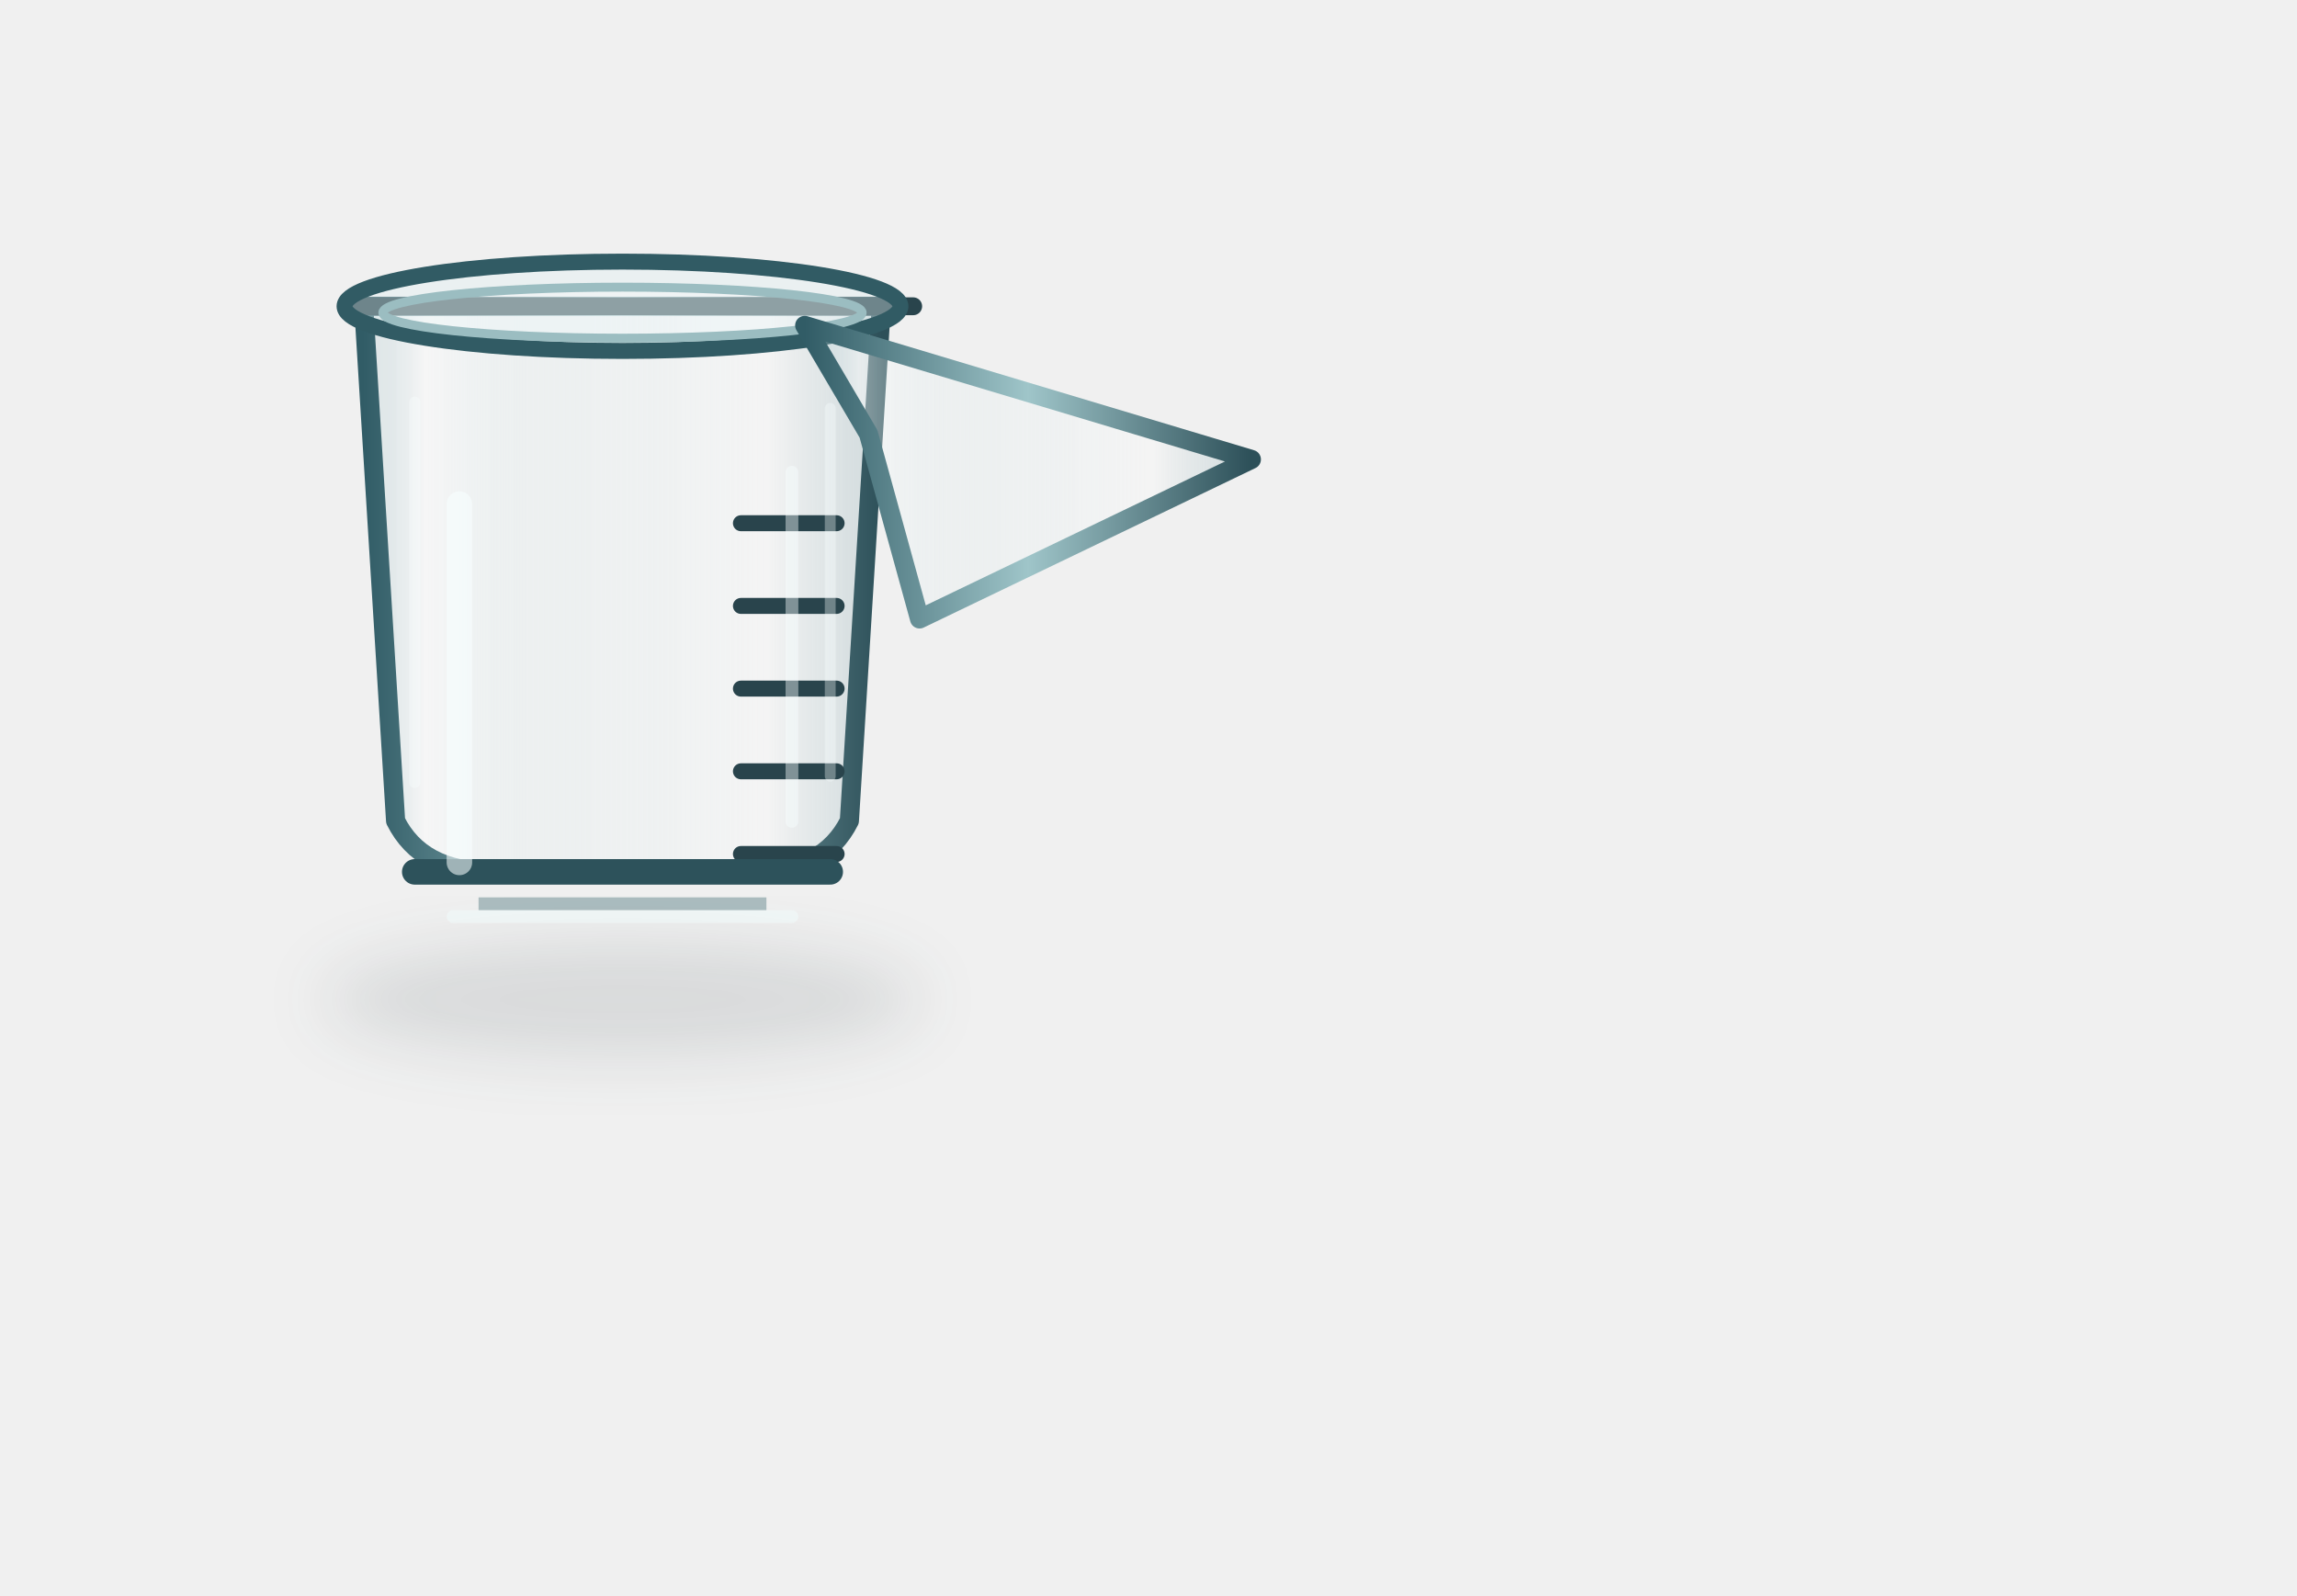
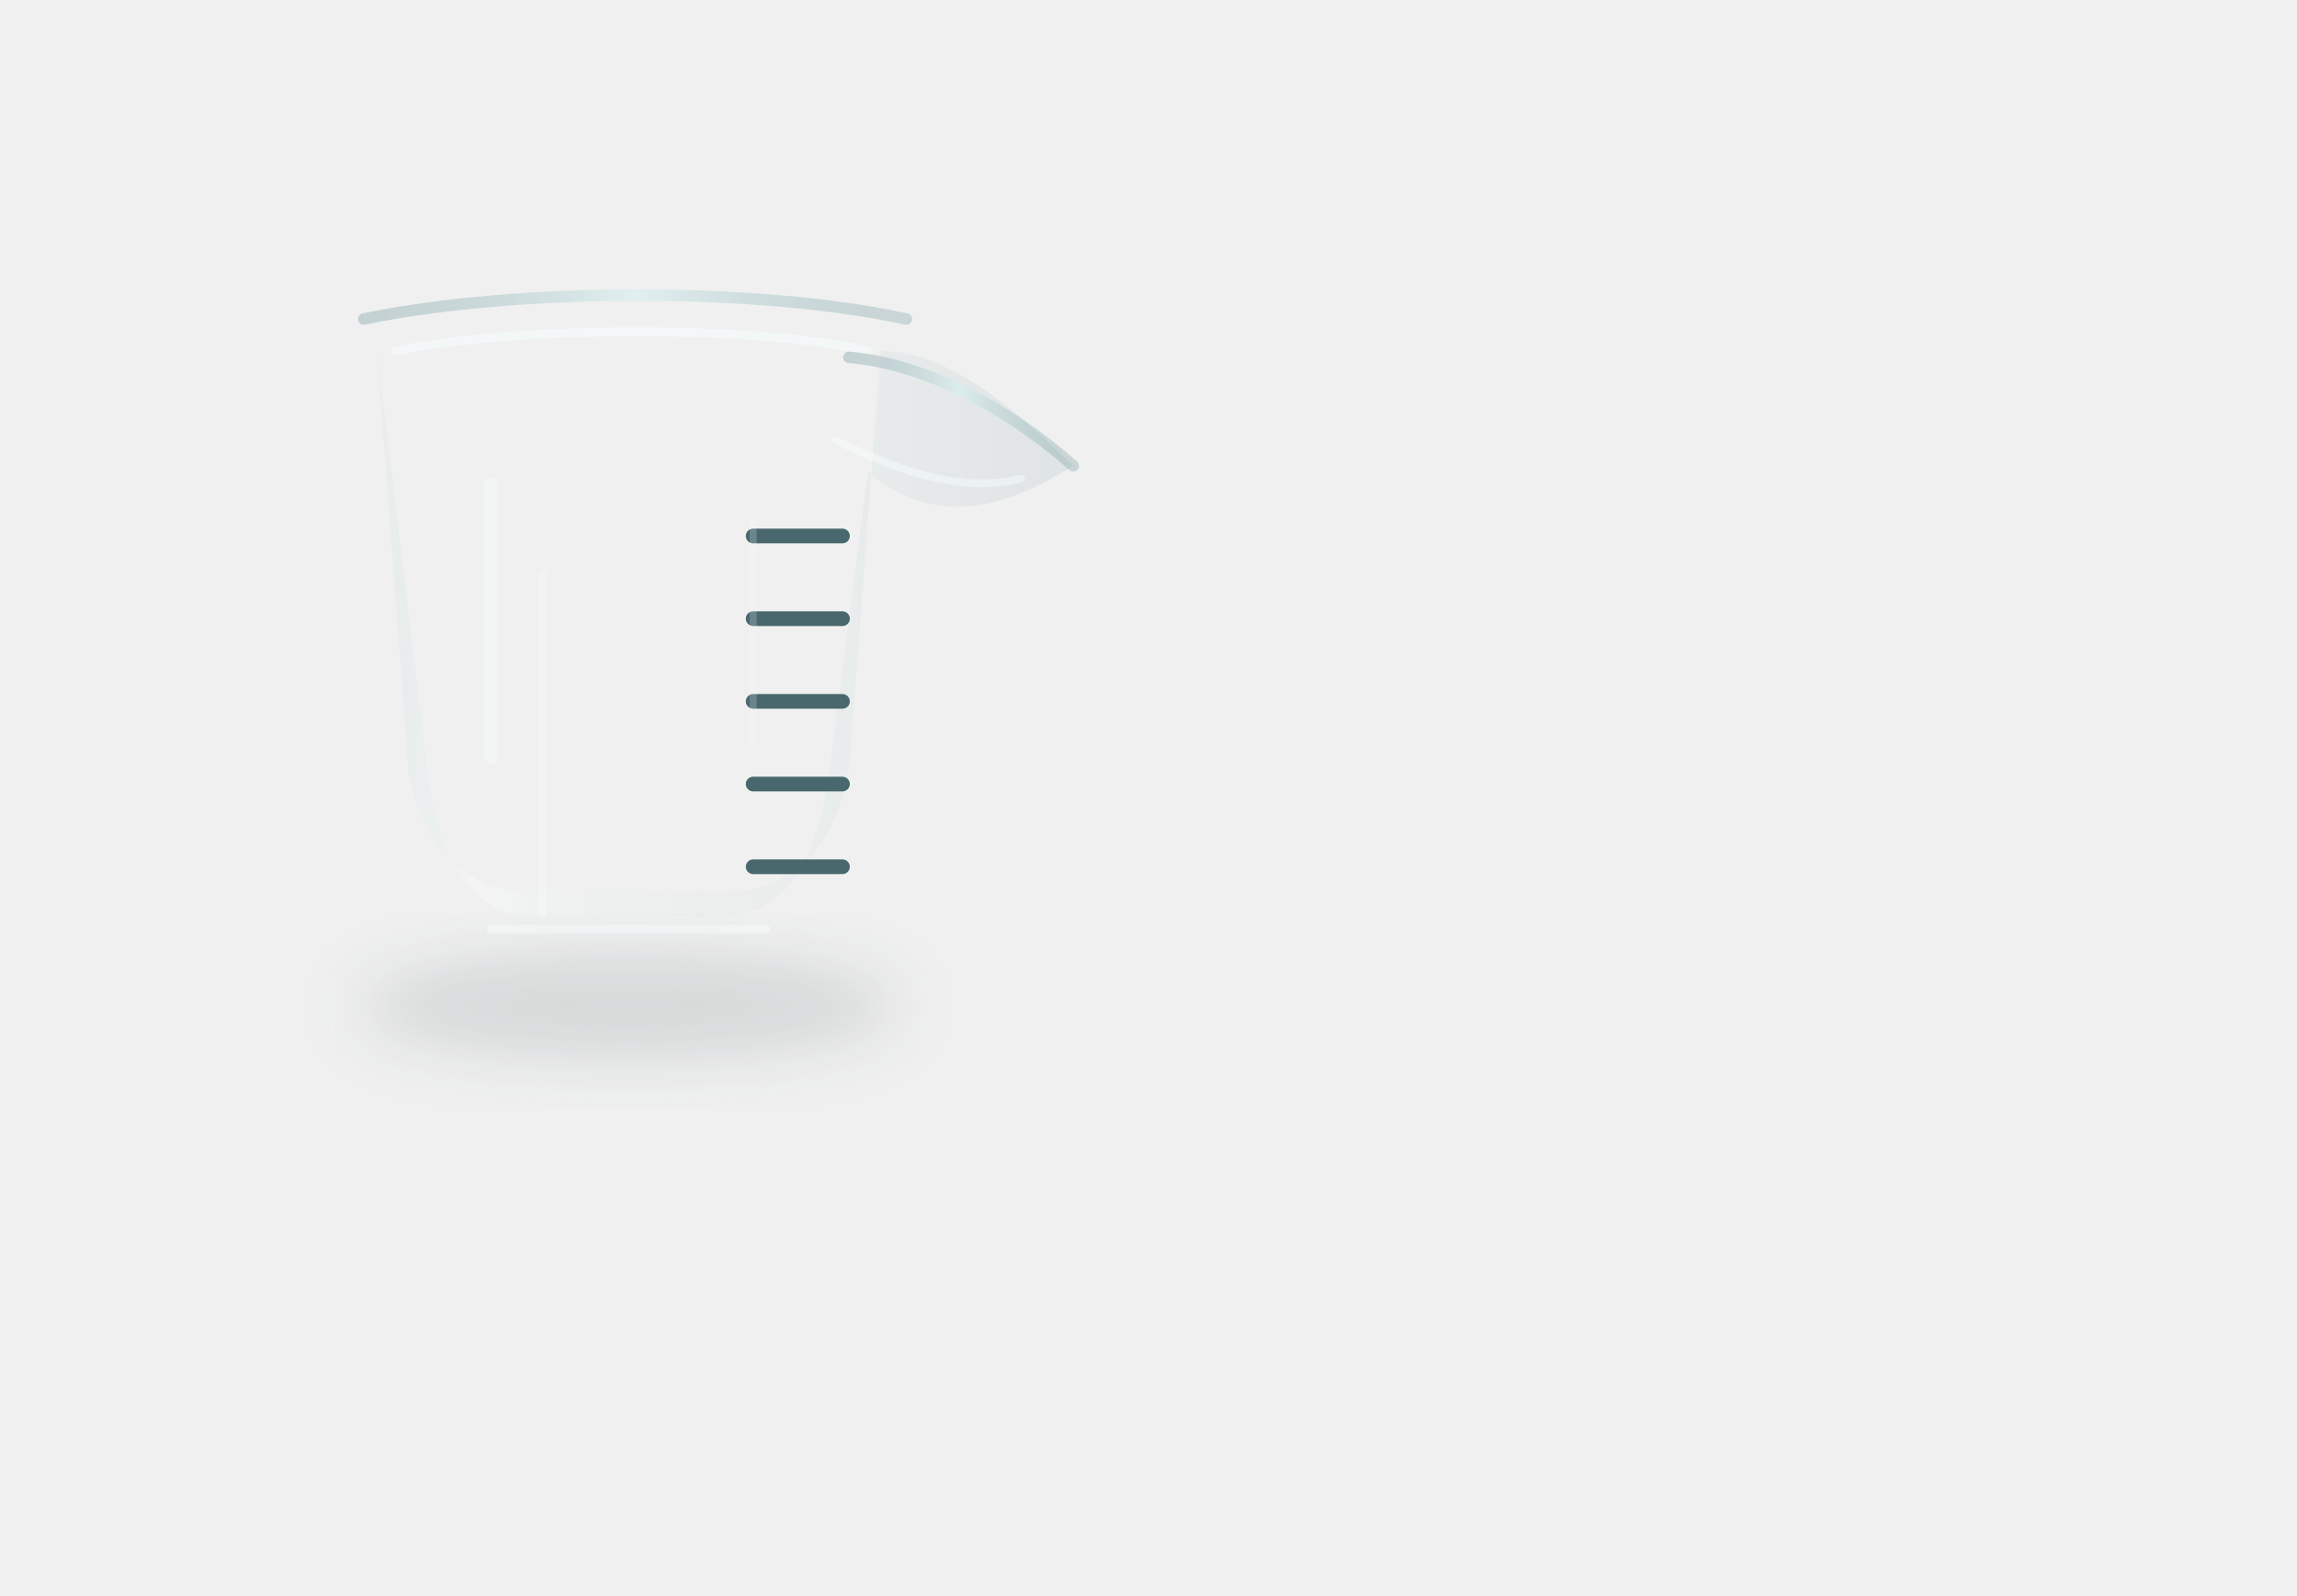
- <svg xmlns="http://www.w3.org/2000/svg" viewBox="35 12 360 250" data-asset-id="beaker-100ml" data-specification-id="beaker-100ml" data-family-id="beaker" data-capacity-ml="100" data-dimensions-mm="52 72 52" data-lod="thumbnail" data-coordinate-unit="mm" data-visual-role="apparatus-geometry" data-view-mode="catalog-preview" data-measurement-qualified="false" role="img" aria-labelledby="title desc">
+ <svg xmlns="http://www.w3.org/2000/svg" viewBox="35 12 360 250" data-asset-id="beaker-100ml" data-specification-id="beaker-100ml" data-family-id="beaker" data-capacity-ml="100" data-dimensions-mm="52 72 52" data-material-profile="open-borosilicate-vessel" data-lod="thumbnail" data-lod-detail="identity" data-coordinate-unit="mm" data-visual-role="apparatus-geometry" data-view-mode="catalog-preview" data-measurement-qualified="false" data-anatomy="straight-wall-body|open-rim|integrated-pour-spout|interior-cavity|graduation-marks|flat-contact-foot" role="img" aria-labelledby="beaker-100ml-thumbnail-title beaker-100ml-thumbnail-desc">
  <defs>
    <linearGradient id="beaker-100ml-glass" x1="0" x2="1" y1="0" y2="0">
-       <stop offset="0" stop-color="#8ab5bf" stop-opacity=".16" />
-       <stop offset=".12" stop-color="#ffffff" stop-opacity=".42" />
-       <stop offset=".32" stop-color="#d7eef1" stop-opacity=".12" />
-       <stop offset=".78" stop-color="#ffffff" stop-opacity=".30" />
-       <stop offset="1" stop-color="#5d8b95" stop-opacity=".20" />
+       <stop offset="0" stop-color="#a9cbd0" stop-opacity=".10" />
+       <stop offset=".14" stop-color="#ffffff" stop-opacity=".28" />
+       <stop offset=".42" stop-color="#d5ebec" stop-opacity=".08" />
+       <stop offset="1" stop-color="#72969a" stop-opacity=".14" />
    </linearGradient>
-     <linearGradient id="beaker-100ml-glass-edge" x1="0" x2="1">
-       <stop offset="0" stop-color="#315c66" />
-       <stop offset=".5" stop-color="#9fc5c9" />
-       <stop offset="1" stop-color="#2d5059" />
+     <linearGradient id="beaker-100ml-edge" x1="0" x2="1">
+       <stop offset="0" stop-color="#70979b" stop-opacity=".34" />
+       <stop offset=".5" stop-color="#d9eff0" stop-opacity=".62" />
+       <stop offset="1" stop-color="#70979b" stop-opacity=".30" />
    </linearGradient>
-     <linearGradient id="beaker-100ml-steel" x1="0" x2="1">
-       <stop offset="0" stop-color="#26353b" />
-       <stop offset=".18" stop-color="#7c9298" />
-       <stop offset=".40" stop-color="#e2eaeb" />
-       <stop offset=".58" stop-color="#71848a" />
-       <stop offset="1" stop-color="#1e292e" />
+     <linearGradient id="beaker-100ml-ptfe" x1="0" x2="1">
+       <stop offset="0" stop-color="#d5d8d3" />
+       <stop offset=".42" stop-color="#f5f4ea" />
+       <stop offset="1" stop-color="#9da49d" />
    </linearGradient>
    <linearGradient id="beaker-100ml-rubber" x1="0" x2="1">
-       <stop offset="0" stop-color="#192328" />
-       <stop offset=".45" stop-color="#59686b" />
-       <stop offset="1" stop-color="#11191d" />
+       <stop offset="0" stop-color="#3d4a4a" />
+       <stop offset=".5" stop-color="#8a9890" />
+       <stop offset="1" stop-color="#253131" />
    </linearGradient>
    <filter id="beaker-100ml-shadow" x="-30%" y="-40%" width="160%" height="190%">
      <feGaussianBlur stdDeviation="5" />
    </filter>
-     <style>
-       .edge { stroke: url(#beaker-100ml-glass-edge); stroke-linejoin: round; }
-       .glass-fill { fill: url(#beaker-100ml-glass); }
-       .steel-fill { fill: url(#beaker-100ml-steel); }
-       .rubber-fill { fill: url(#beaker-100ml-rubber); }
-       .detail { stroke: #29444c; stroke-linecap: round; stroke-linejoin: round; }
-       .highlight { stroke: #f8ffff; stroke-linecap: round; fill: none; }
-     </style>
+     <style>.glass-fill{fill:url(#beaker-100ml-glass)}.glass-edge{fill:none;stroke:url(#beaker-100ml-edge);stroke-linecap:round;stroke-linejoin:round}.detail{stroke:#49686d;stroke-linecap:round;stroke-linejoin:round;fill:none}.highlight{stroke:#f7ffff;stroke-linecap:round;stroke-linejoin:round;fill:none}.ptfe-fill{fill:url(#beaker-100ml-ptfe)}.rubber-fill{fill:url(#beaker-100ml-rubber)}</style>
  </defs>
  <g data-layer="shadow">
-     <ellipse cx="132.56" cy="168.64" rx="47.05" ry="9" fill="#203137" opacity=".12" filter="url(#beaker-100ml-shadow)" />
+     <ellipse cx="133.52" cy="169.64" rx="42.68" ry="8" fill="#203137" opacity=".13" filter="url(#beaker-100ml-shadow)" />
+   </g>
+   <g data-layer="body" data-part="vessel.body">
+     <path d="M 94 66 L 99 132.64 Q 102 149.64 116 151.64 H 151.04 Q 165.04 149.64 168.04 132.64 L 173.04 67 C 181.04 67 190.04 72 203.2 85 C 195.04 90 183.04 96 171.04 86 L 165.04 132.64 Q 162.04 155.64 148.04 155.64 H 119 Q 105 155.64 102 132.64 L 94 66 Z" class="glass-fill" />
  </g>
  <g data-layer="glass-back" data-part="vessel.body">
-     <path d="M92 60L97 140.64Q101 148.64 112 148.64H153.12Q164.12 148.64 168.12 140.64L173.12 60Z" class="glass-fill edge" stroke-width="3" />
+     <path d="M101 82v51.64" class="glass-edge" stroke-width="1.3" opacity=".54" />
+     <path d="M165.04 86v46.64" class="glass-edge" stroke-width="1.2" opacity=".42" />
  </g>
  <g data-layer="liquid" data-runtime="true" opacity="0" />
  <g data-layer="meniscus" data-runtime="true" opacity="0" />
  <g data-layer="rim" data-part="vessel.rim">
-     <path d="M90 60H178.12" class="detail" stroke-width="2.8" />
-     <ellipse cx="132.56" cy="60" rx="43.56" ry="7" fill="#e1f1f2" fill-opacity=".38" stroke="#315b64" stroke-width="2.5" />
-     <ellipse cx="132.56" cy="61" rx="37.56" ry="4" fill="#ffffff" fill-opacity=".22" stroke="#9bbdc1" stroke-width="1.4" />
+     <path d="M92 62C116.13 57 154.07 57 177.04 62" class="glass-edge" stroke-width="1.8" />
+     <path d="M97 67C116.13 63 154.07 63 171.04 67" class="highlight" stroke-width="1.4" opacity=".46" />
  </g>
-   <g data-layer="spout" data-part="vessel.spout">
-     <path d="M161.12 63L231.12 84L179.12 109L171.12 80Z" class="glass-fill edge" stroke-width="3" />
+   <g data-layer="spout" data-part="vessel.spout" data-spout-root="rim-continuity">
+     <path d="M168.04 68C180.04 69 193.04 76 203.2 85" class="glass-edge" stroke-width="1.8" />
+     <path d="M166.04 81C178.04 87 187.04 89 195.04 87" class="highlight" stroke-width="1.2" opacity=".42" />
  </g>
  <g data-layer="graduation" data-part="vessel.scale">
-     <path d="M151.12 94.00h15.00" class="detail" stroke-width="2.50" />
-     <path d="M151.12 106.96h15.00" class="detail" stroke-width="2.50" />
-     <path d="M151.12 119.92h15.00" class="detail" stroke-width="2.50" />
-     <path d="M151.12 132.88h15.00" class="detail" stroke-width="2.50" />
-     <path d="M151.12 145.84h15.00" class="detail" stroke-width="2.50" />
+     <path d="M153.04 96h14" class="detail" stroke-width="2.3" />
+     <path d="M153.04 108.96h14" class="detail" stroke-width="2.3" />
+     <path d="M153.04 121.92h14" class="detail" stroke-width="2.3" />
+     <path d="M153.04 134.88h14" class="detail" stroke-width="2.3" />
+     <path d="M153.04 147.84h14" class="detail" stroke-width="2.3" />
  </g>
-   <g data-layer="base" data-part="vessel.base">
-     <path d="M100 148.64H165.12" stroke="#2d525b" stroke-width="4" stroke-linecap="round" />
-     <path d="M106 155.64H159.12" stroke="#f1fbfb" stroke-width="2" stroke-linecap="round" opacity=".54" />
+   <g data-layer="contact-base" data-part="vessel.contact-foot">
+     <path d="M104 152.64H163.04" class="glass-edge" stroke-width="3.2" opacity=".72" />
+     <path d="M112 157.64H155.04" class="highlight" stroke-width="1.4" opacity=".42" />
  </g>
-   <g data-layer="hardware">
-     <path d="M110 153.64h45.12" stroke="#78969b" stroke-width="2" opacity=".58" />
-   </g>
-   <g data-layer="glass-front">
-     <path d="M100 75v59.64M165.12 76v57.64" stroke="#ffffff" stroke-width="1.7" opacity=".34" class="highlight" />
+   <g data-layer="glass-front" data-part="vessel.body">
+     <path d="M112 88v42.64" class="highlight" stroke-width="2.2" opacity=".34" />
+     <path d="M153.04 94v34.64" class="highlight" stroke-width="1.1" opacity=".20" />
  </g>
  <g data-layer="highlight">
-     <path d="M107 91v56.16" stroke="#ffffff" stroke-width="4" opacity=".56" class="highlight" />
-     <path d="M159.12 86v54.72" stroke="#6d9aa2" stroke-width="2" opacity=".42" class="highlight" />
+     <path d="M120 102v53.28" class="highlight" stroke-width="1.2" opacity=".26" />
  </g>
  <g data-layer="accessibility">
-     <rect x="77" y="43" width="166.12" height="120.64" fill="none" stroke="#79d0d5" stroke-width="2" stroke-dasharray="8 8" opacity="0" />
+     <rect x="82" y="45" width="141.04" height="120.64" fill="none" stroke="#79c5c8" stroke-width="2" stroke-dasharray="8 8" opacity="0" />
  </g>
</svg>
